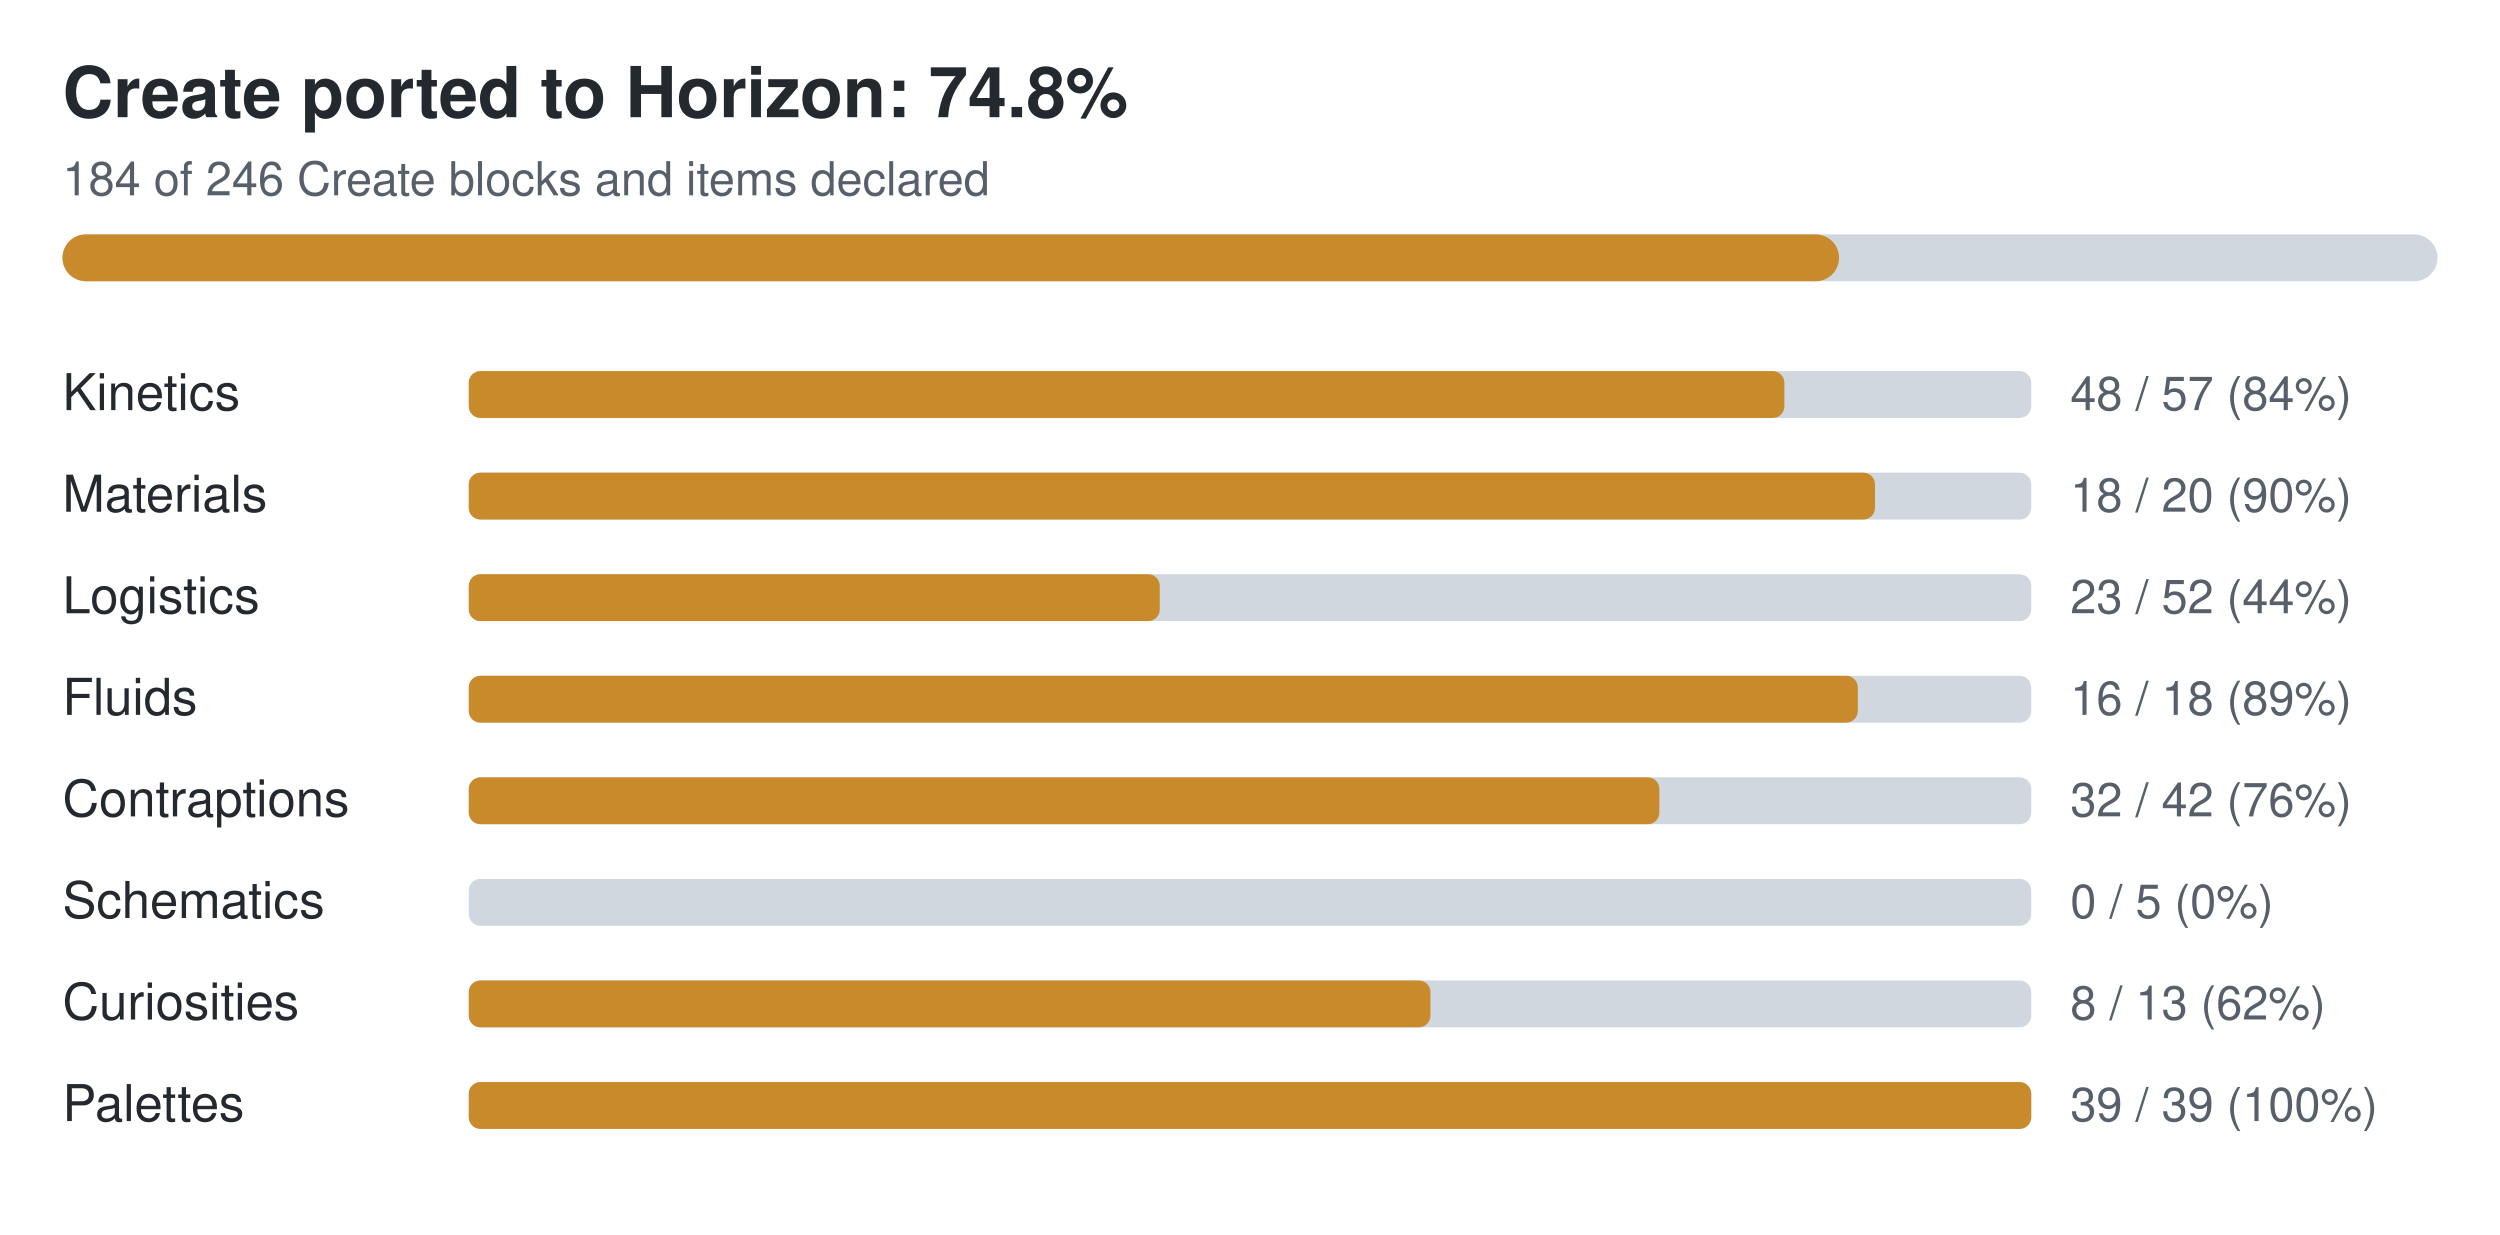
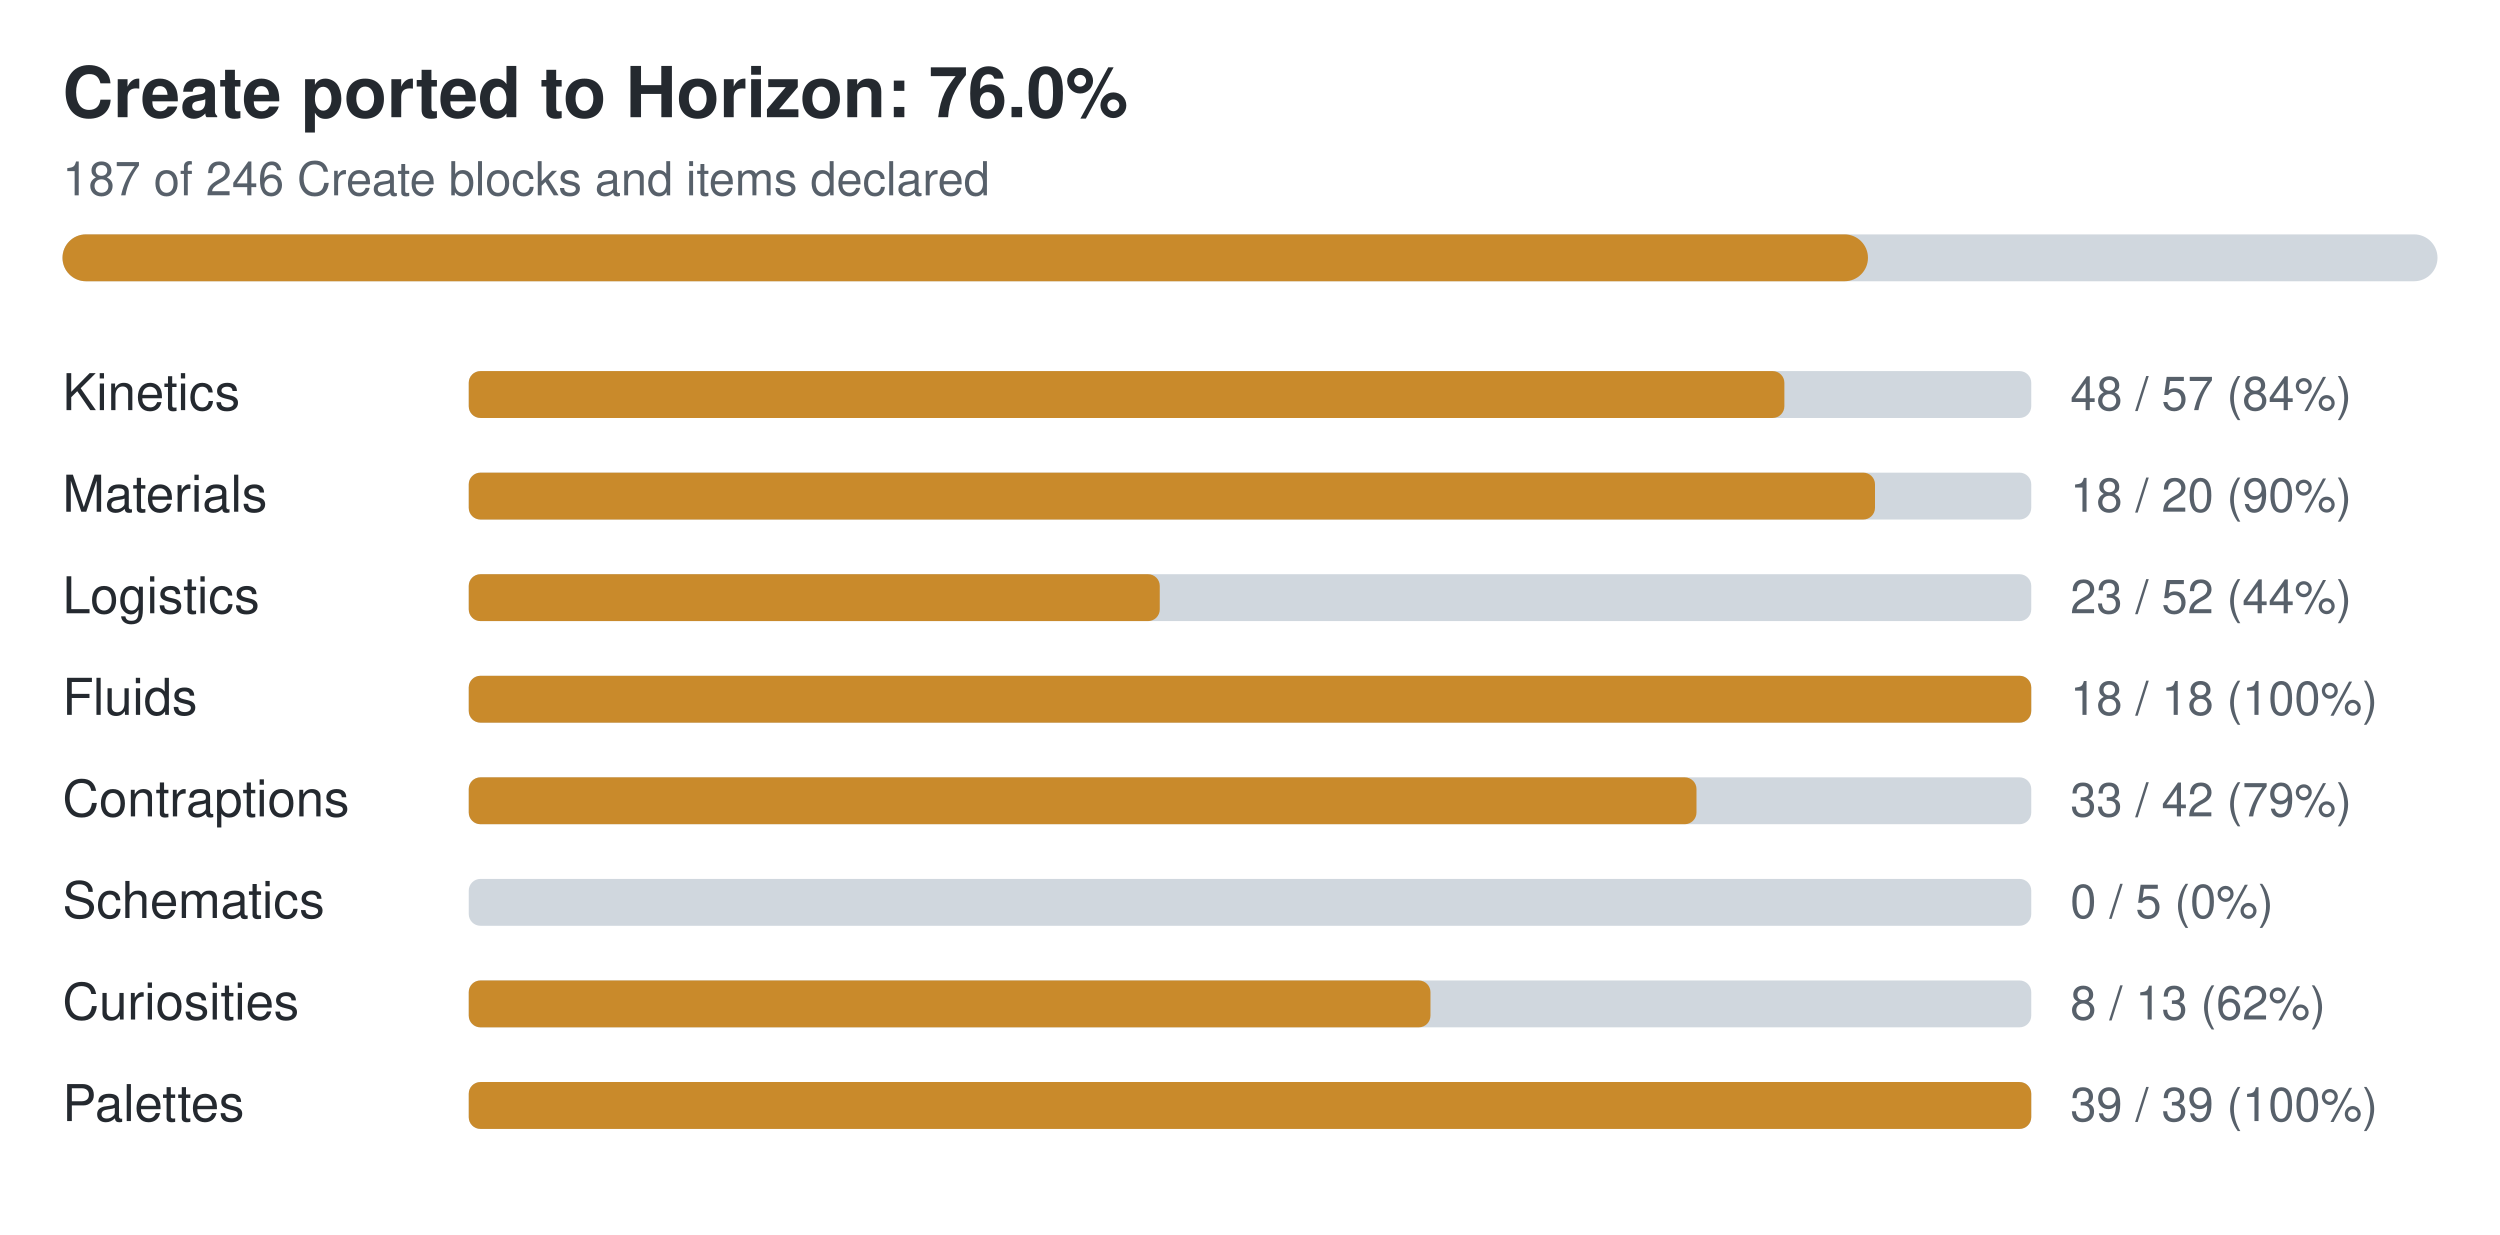
<svg xmlns="http://www.w3.org/2000/svg" width="640" height="316" viewBox="0 0 640 316" font-family="-apple-system,Segoe UI,Helvetica,Arial,sans-serif">
  <style>.t{fill:#24292f}.m{fill:#57606a}.track{fill:#d0d7de}.fill{fill:#c98a2b}@media (prefers-color-scheme:dark){.t{fill:#e6edf3}.m{fill:#8d96a0}.track{fill:#30363d}.fill{fill:#e3a64a}}</style>
-   <text class="t" x="16" y="30" font-size="18" font-weight="600">Create ported to Horizon: 74.8%</text>
-   <text class="m" x="16" y="50" font-size="12">184 of 246 Create blocks and items declared</text>
+   <text class="t" x="16" y="30" font-size="18" font-weight="600">Create ported to Horizon: 76.0%</text>
+   <text class="m" x="16" y="50" font-size="12">187 of 246 Create blocks and items declared</text>
  <rect class="track" x="16" y="60" width="608" height="12" rx="6" />
-   <rect class="fill" x="16" y="60" width="454.8" height="12" rx="6" />
+   <rect class="fill" x="16" y="60" width="462.2" height="12" rx="6" />
  <text class="t" x="16" y="105" font-size="13">Kinetics</text>
  <rect class="track" x="120" y="95" width="400" height="12" rx="3" />
  <rect class="fill" x="120" y="95" width="336.8" height="12" rx="3" />
  <text class="m" x="530" y="105" font-size="12">48 / 57  (84%)</text>
  <text class="t" x="16" y="131" font-size="13">Materials</text>
  <rect class="track" x="120" y="121" width="400" height="12" rx="3" />
  <rect class="fill" x="120" y="121" width="360.0" height="12" rx="3" />
  <text class="m" x="530" y="131" font-size="12">18 / 20  (90%)</text>
  <text class="t" x="16" y="157" font-size="13">Logistics</text>
  <rect class="track" x="120" y="147" width="400" height="12" rx="3" />
  <rect class="fill" x="120" y="147" width="176.9" height="12" rx="3" />
  <text class="m" x="530" y="157" font-size="12">23 / 52  (44%)</text>
  <text class="t" x="16" y="183" font-size="13">Fluids</text>
  <rect class="track" x="120" y="173" width="400" height="12" rx="3" />
-   <rect class="fill" x="120" y="173" width="355.6" height="12" rx="3" />
-   <text class="m" x="530" y="183" font-size="12">16 / 18  (89%)</text>
+   <rect class="fill" x="120" y="173" width="400.0" height="12" rx="3" />
+   <text class="m" x="530" y="183" font-size="12">18 / 18  (100%)</text>
  <text class="t" x="16" y="209" font-size="13">Contraptions</text>
  <rect class="track" x="120" y="199" width="400" height="12" rx="3" />
-   <rect class="fill" x="120" y="199" width="304.8" height="12" rx="3" />
-   <text class="m" x="530" y="209" font-size="12">32 / 42  (76%)</text>
+   <rect class="fill" x="120" y="199" width="314.3" height="12" rx="3" />
+   <text class="m" x="530" y="209" font-size="12">33 / 42  (79%)</text>
  <text class="t" x="16" y="235" font-size="13">Schematics</text>
  <rect class="track" x="120" y="225" width="400" height="12" rx="3" />
  <text class="m" x="530" y="235" font-size="12">0 / 5  (0%)</text>
  <text class="t" x="16" y="261" font-size="13">Curiosities</text>
  <rect class="track" x="120" y="251" width="400" height="12" rx="3" />
  <rect class="fill" x="120" y="251" width="246.2" height="12" rx="3" />
  <text class="m" x="530" y="261" font-size="12">8 / 13  (62%)</text>
  <text class="t" x="16" y="287" font-size="13">Palettes</text>
  <rect class="track" x="120" y="277" width="400" height="12" rx="3" />
  <rect class="fill" x="120" y="277" width="400.0" height="12" rx="3" />
  <text class="m" x="530" y="287" font-size="12">39 / 39  (100%)</text>
</svg>
